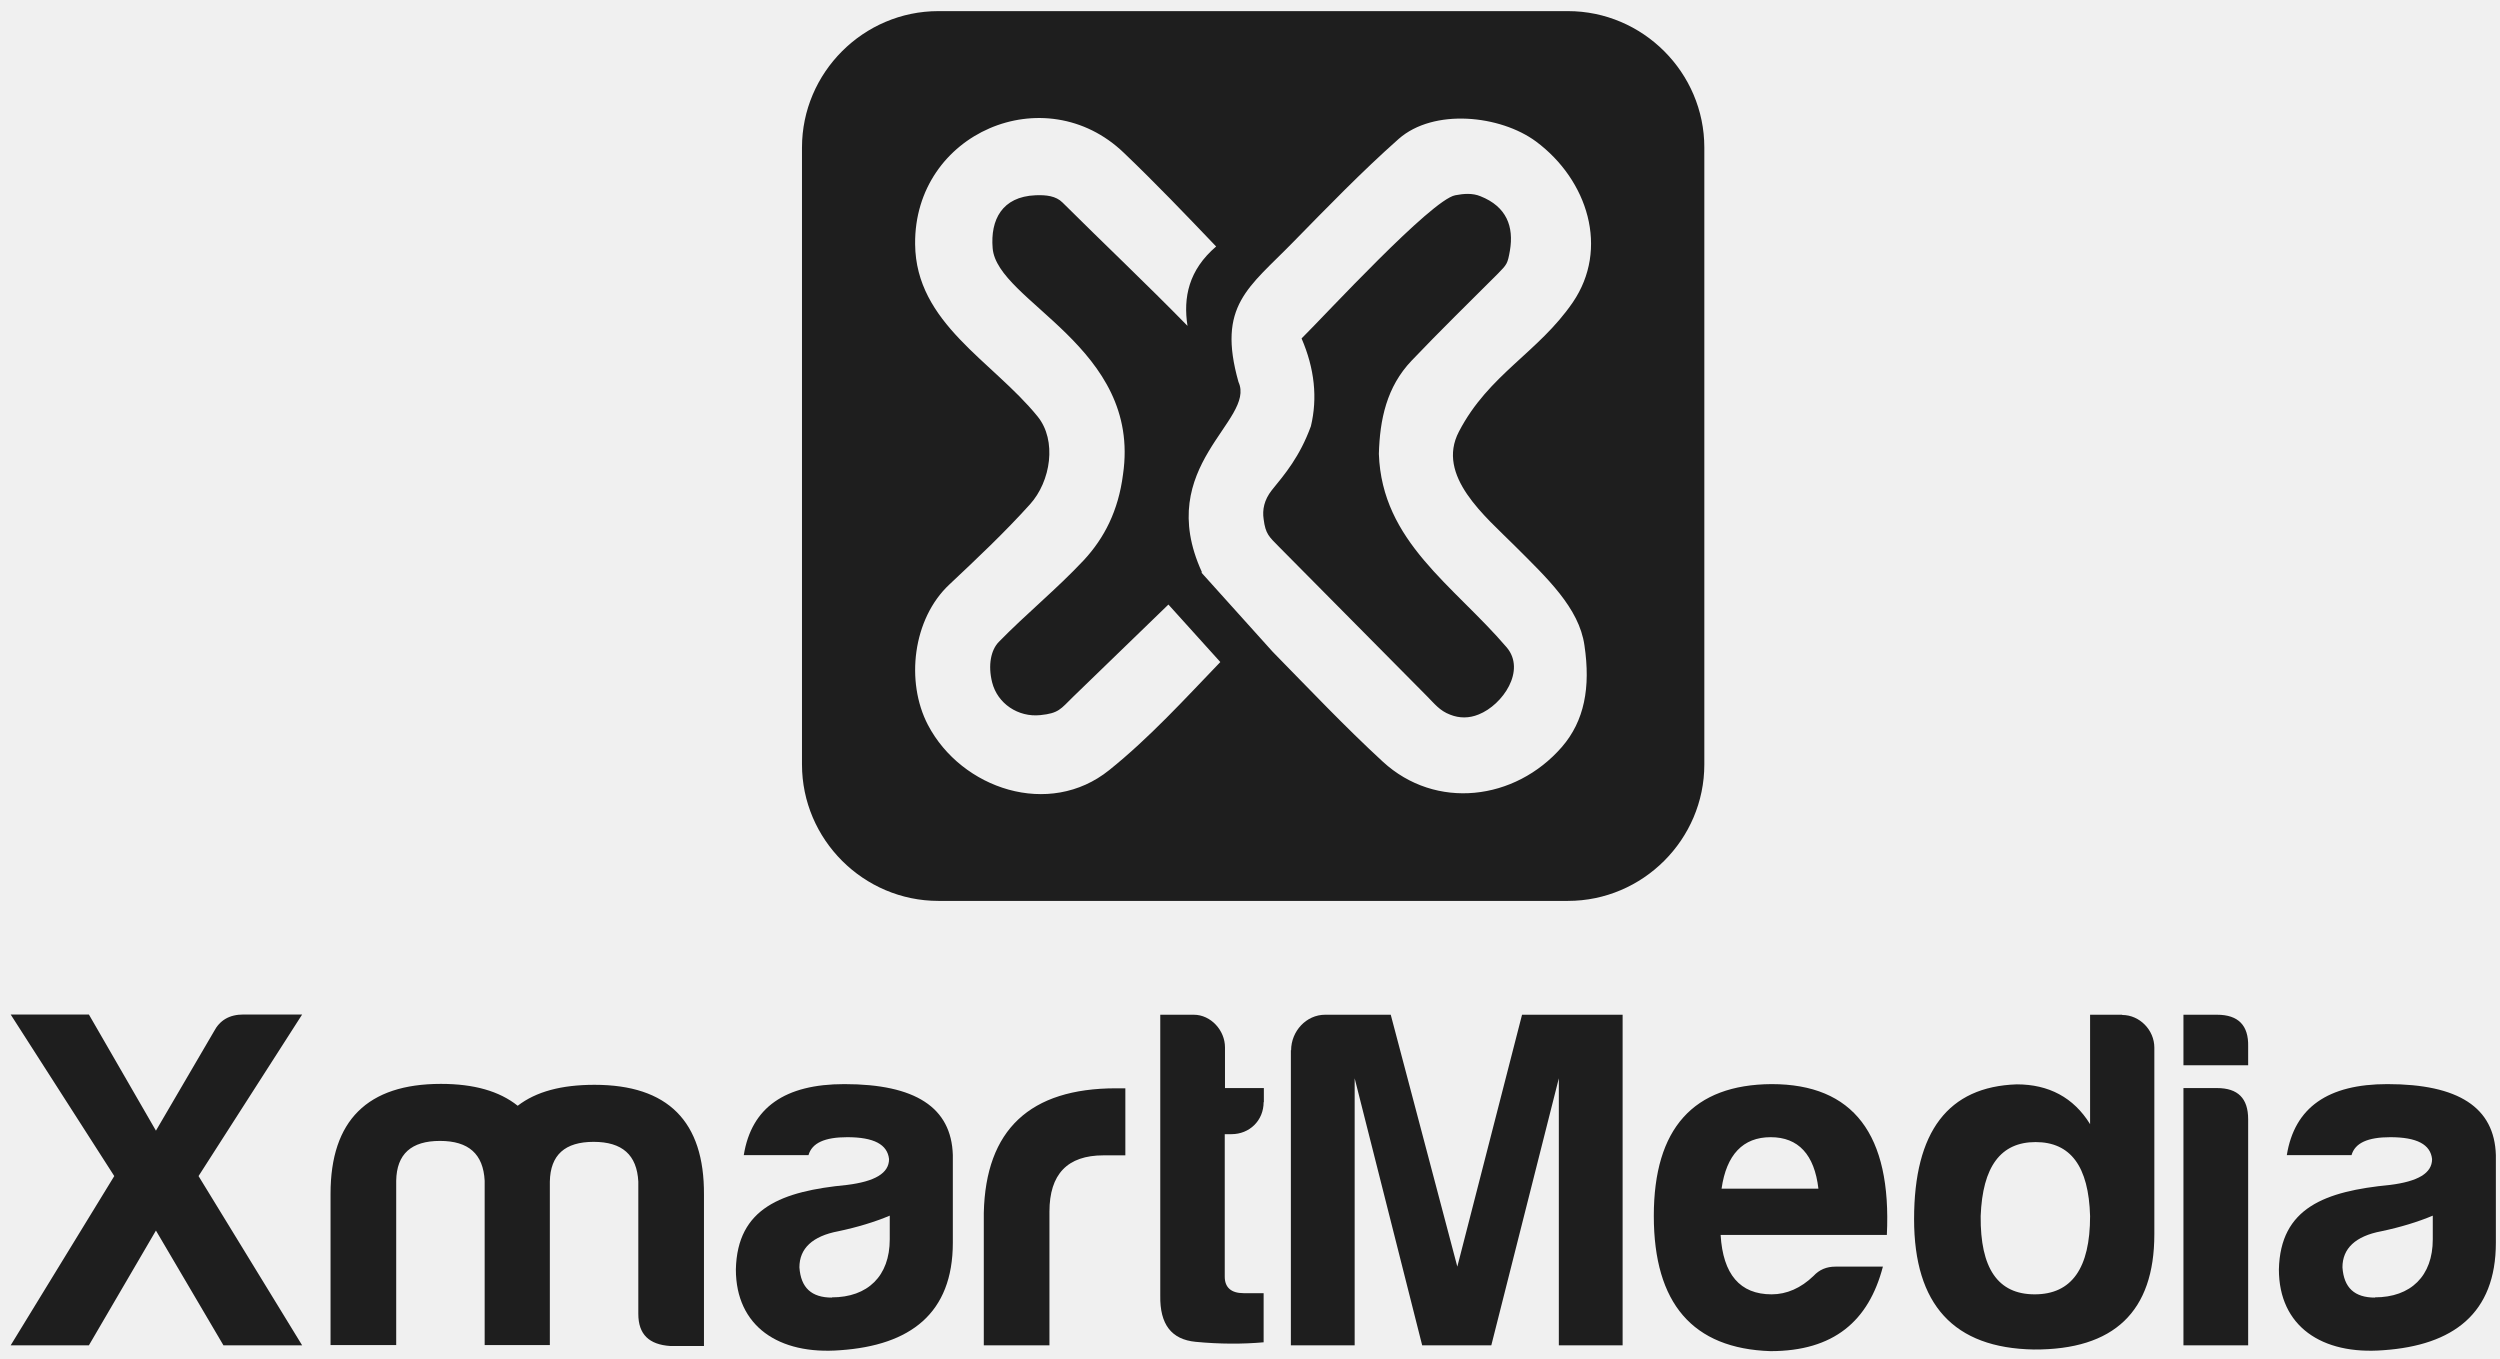
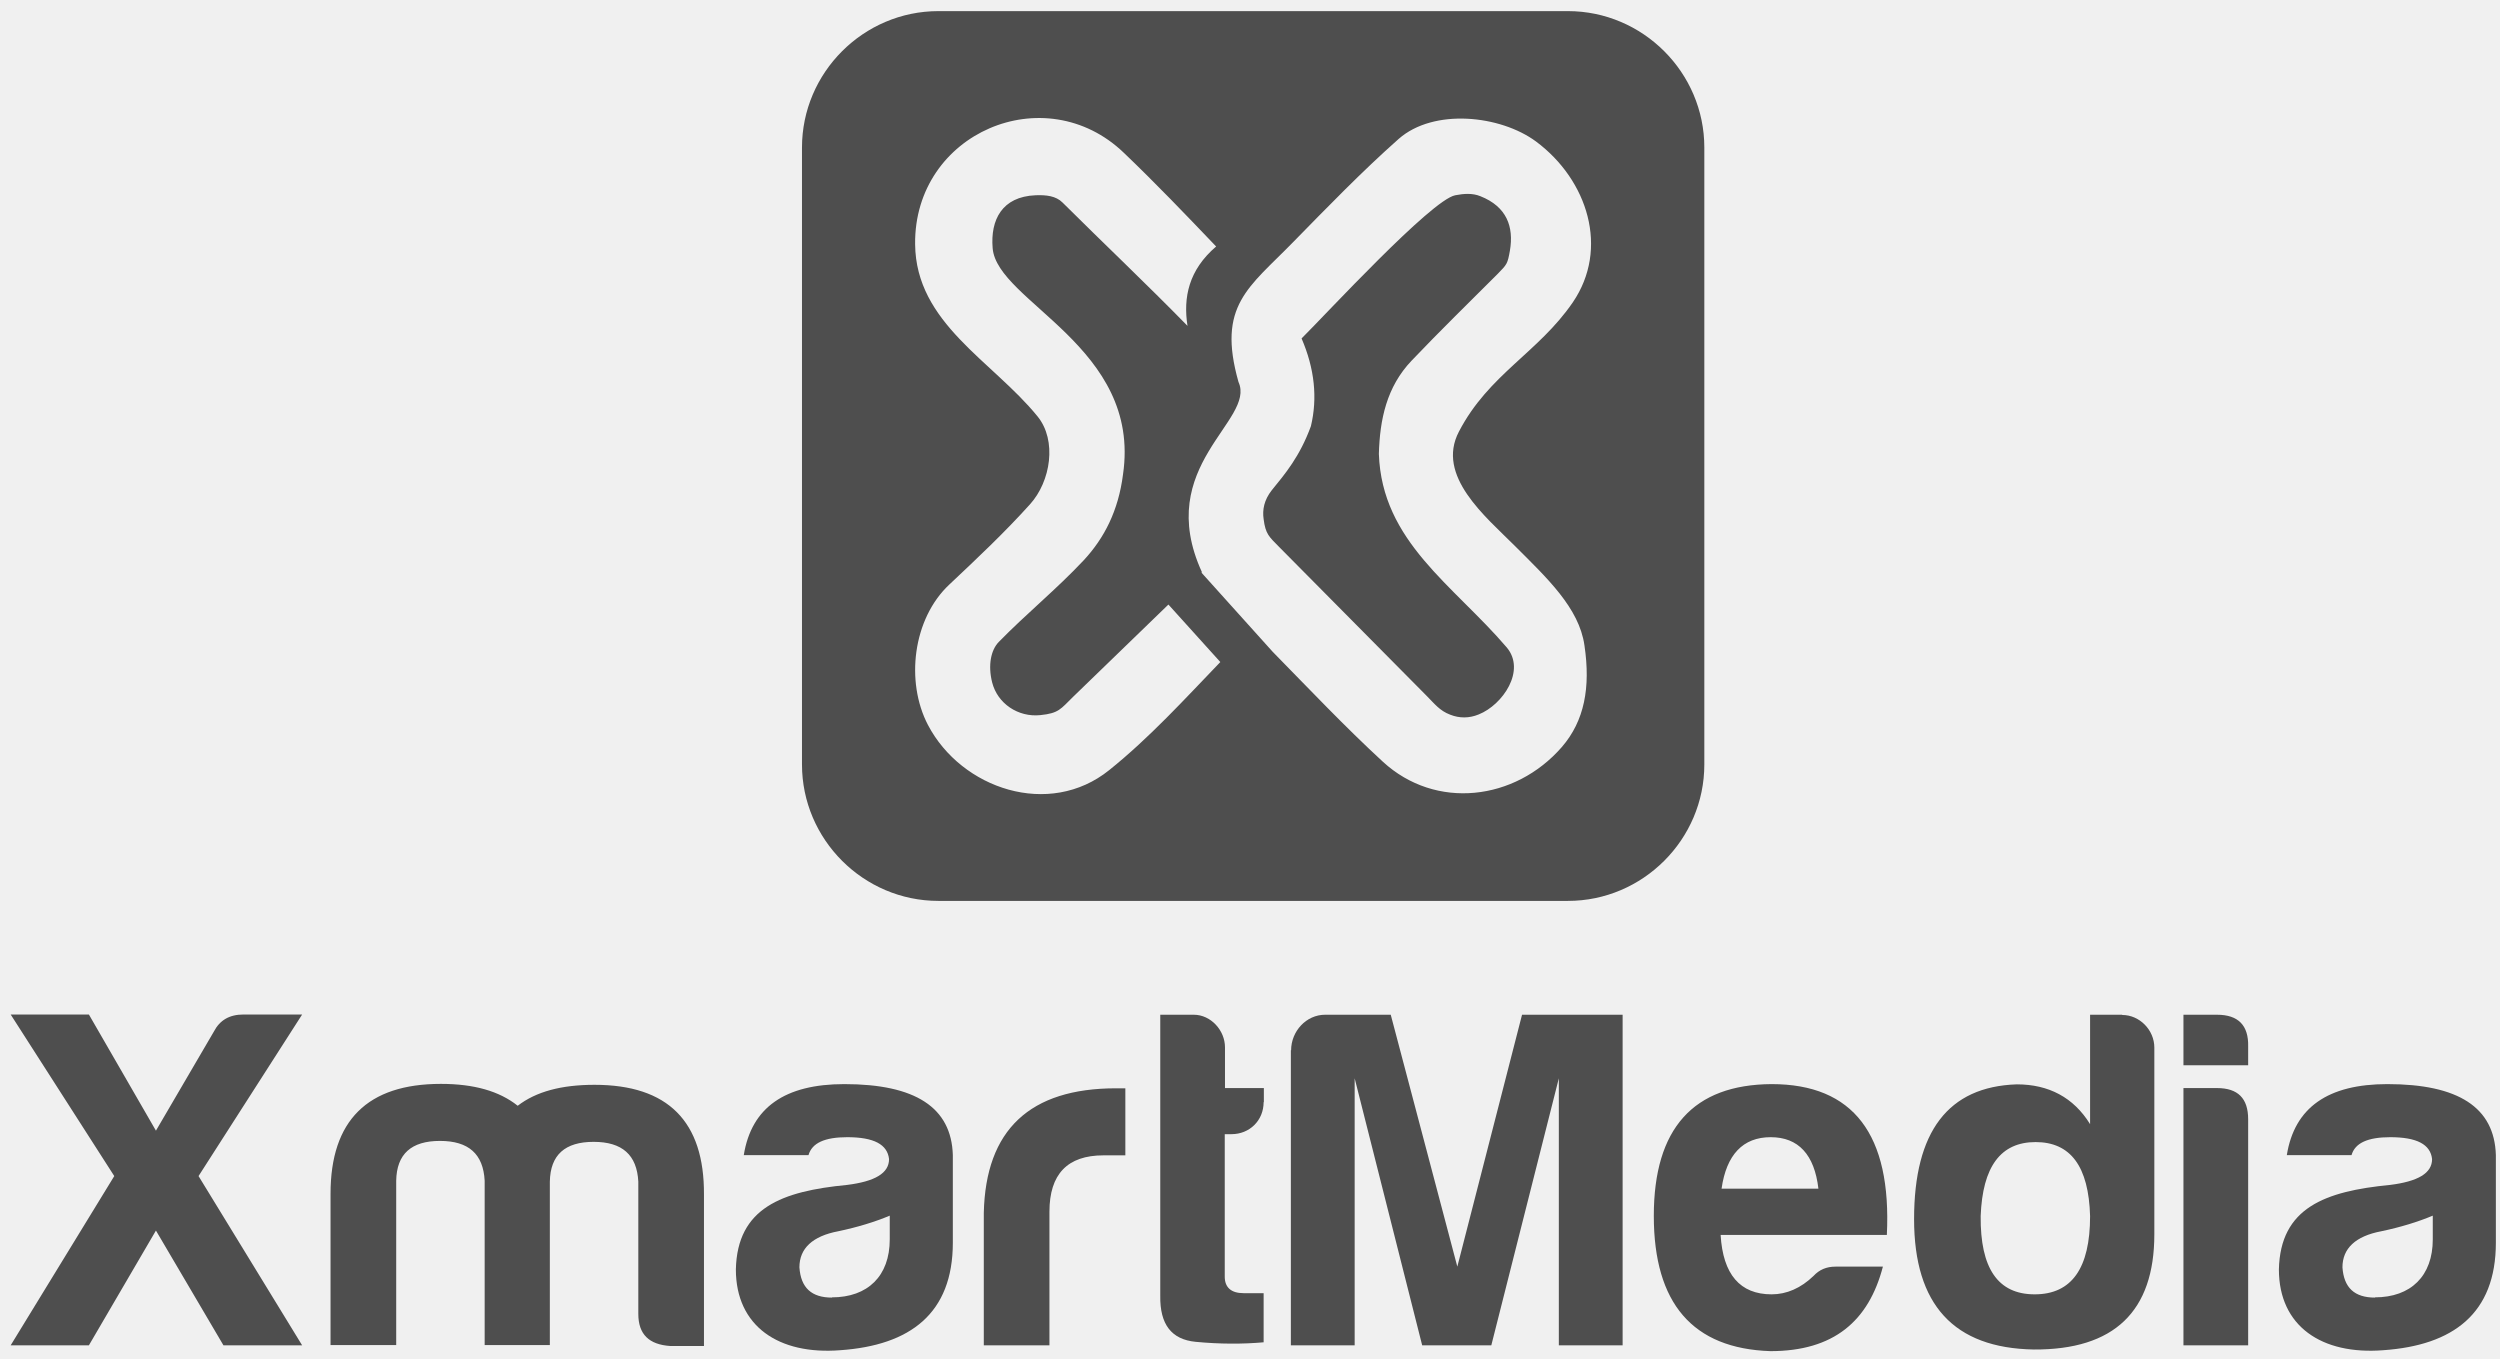
<svg xmlns="http://www.w3.org/2000/svg" width="208" height="113" viewBox="0 0 208 113" fill="none">
-   <g clip-path="url(#clip0_118_78)">
-     <path fill-rule="evenodd" clip-rule="evenodd" d="M78.075 0.925H130.45C136.687 0.925 141.8 6.039 141.8 12.275V63.604C141.8 69.841 136.687 74.955 130.45 74.955H78.075C71.838 74.955 66.725 69.841 66.725 63.604V12.275C66.725 6.039 71.838 0.925 78.075 0.925ZM108.291 28.158C109.376 30.676 109.628 33.117 109.066 35.461C108.136 37.998 106.916 39.431 105.812 40.787C105.173 41.601 105.018 42.414 105.134 43.189C105.289 44.448 105.599 44.661 106.412 45.494C110.519 49.639 114.606 53.765 118.712 57.91C119.351 58.549 119.777 59.13 120.649 59.459C121.424 59.769 122.237 59.769 123.031 59.44C125.026 58.646 126.983 55.779 125.356 53.861C120.92 48.67 114.974 45.068 114.722 37.766C114.799 34.918 115.361 32.187 117.453 29.998C119.797 27.539 122.218 25.175 124.62 22.774C125.375 21.999 125.433 21.96 125.627 20.837C125.956 18.88 125.375 17.195 123.167 16.324C122.508 16.052 121.772 16.111 121.075 16.246C119.08 16.634 110.286 26.183 108.291 28.158ZM98.8 27.112C95.391 23.626 91.847 20.275 88.399 16.847C87.857 16.304 87.043 16.207 86.152 16.246C83.363 16.362 82.394 18.299 82.588 20.643C82.937 25.117 94.984 28.856 93.435 39.47C93.048 42.511 91.866 44.777 90.181 46.598C87.934 49 85.377 51.072 83.092 53.416C82.453 54.075 82.181 55.334 82.549 56.786C82.995 58.529 84.699 59.692 86.559 59.498C88.089 59.343 88.244 58.994 89.27 57.987L97.212 50.298L101.531 55.082C98.549 58.181 95.643 61.377 92.292 64.069C87.295 68.098 79.993 65.638 77.203 60.312C75.325 56.709 75.944 51.479 78.985 48.632C81.271 46.482 83.576 44.312 85.687 41.969C87.43 40.051 87.953 36.642 86.326 34.647C82.569 30.018 76.196 26.899 76.138 20.314C76.041 11.055 86.946 6.407 93.512 12.721C96.147 15.239 98.665 17.873 101.183 20.508C98.897 22.464 98.432 24.749 98.8 27.112ZM107.594 20.14C110.461 17.215 113.308 14.271 116.368 11.559C119.293 8.983 124.833 9.583 127.796 11.772C132.116 14.987 133.898 20.701 130.857 25.156C127.99 29.34 123.864 31.141 121.385 35.906C119.448 39.586 123.593 42.976 126.014 45.397C128.707 48.09 131.38 50.569 131.825 53.687C132.348 57.193 131.825 59.982 129.946 62.152C126.053 66.626 119.448 67.42 115.051 63.372C111.875 60.447 108.911 57.309 105.889 54.23L99.962 47.644L100.001 47.605C95.934 38.734 104.514 34.996 103.042 31.78C101.241 25.408 103.894 23.936 107.594 20.14Z" fill="#1E1E1E" />
-     <path d="M20.257 84.407C19.076 84.407 18.282 84.891 17.797 85.821L12.974 94.072L7.396 84.407H0.888L9.507 97.849L0.888 111.931H7.396L12.974 102.382L18.591 111.931H25.138L16.519 97.849L25.138 84.407H20.238H20.257ZM36.605 94.924C38.987 94.924 40.208 96.009 40.324 98.237V111.911H45.747V98.314C45.786 96.087 47.006 95.002 49.389 95.002C51.771 95.002 52.992 96.087 53.108 98.314V109.316C53.108 111.02 53.999 111.873 55.781 111.989H58.57V99.399C58.609 93.297 55.568 90.256 49.466 90.256C46.716 90.256 44.605 90.818 43.074 91.999C41.544 90.779 39.433 90.179 36.682 90.179C30.581 90.179 27.501 93.22 27.501 99.321V111.911H32.964V98.237C33.002 96.009 34.223 94.924 36.605 94.924ZM69.223 107.96C67.519 107.96 66.628 107.146 66.511 105.442C66.511 103.873 67.596 102.846 69.746 102.44C71.315 102.11 72.787 101.665 74.027 101.142V103.118C74.027 106.159 72.206 107.941 69.204 107.941L69.223 107.96ZM70.482 94.614C72.71 94.614 73.833 95.215 73.969 96.435C73.969 97.617 72.787 98.295 70.482 98.585C65.059 99.108 61.34 100.483 61.224 105.616C61.224 110.342 64.787 112.744 69.92 112.337C75.712 111.931 79.276 109.296 79.276 103.389V96.106C79.159 92.135 76.157 90.198 70.25 90.198C65.311 90.198 62.521 92.135 61.882 96.106H67.267C67.557 95.099 68.603 94.614 70.501 94.614H70.482ZM81.852 111.931H87.314V100.813C87.314 97.694 88.805 96.125 91.808 96.125H93.629V90.547H92.854C85.687 90.547 82.007 93.995 81.852 100.909V111.95V111.931ZM105.153 91.709V90.528H101.919V87.138C101.919 85.724 100.737 84.426 99.323 84.426H96.534V107.805C96.495 110.187 97.464 111.446 99.478 111.64C101.492 111.834 103.41 111.834 105.134 111.679V107.592H103.468C102.422 107.592 101.899 107.108 101.899 106.217V94.363H102.461C103.952 94.363 105.134 93.239 105.134 91.69L105.153 91.709Z" fill="#1E1E1E" />
-     <path d="M107.4 87.37V111.931H112.708V89.714L118.325 111.931H124.077L129.695 89.714V111.931H135.002V84.426H126.634L121.249 105.384L115.71 84.426H110.248C108.679 84.426 107.42 85.801 107.42 87.389L107.4 87.37ZM156.676 105.384H152.705C151.969 105.384 151.369 105.635 150.885 106.158C149.839 107.166 148.657 107.689 147.398 107.689C144.764 107.689 143.35 106.023 143.156 102.749H156.986C157.393 94.382 154.197 90.198 147.398 90.198C140.89 90.237 137.597 93.878 137.597 101.161C137.597 108.444 140.832 112.202 147.301 112.415C152.57 112.415 155.475 109.916 156.657 105.384H156.676ZM147.321 94.614C149.626 94.614 150.962 96.067 151.291 98.895H143.234C143.64 96.067 145.016 94.614 147.321 94.614ZM169.363 95.021C172.268 95.021 173.779 97.035 173.895 101.181C173.895 105.519 172.365 107.689 169.286 107.689C166.206 107.689 164.753 105.5 164.792 101.181C164.947 97.055 166.458 95.021 169.363 95.021ZM176.568 84.426H173.895V93.53C172.52 91.302 170.448 90.218 167.794 90.218C162.08 90.411 159.252 94.149 159.252 101.432C159.252 108.56 162.564 112.163 169.208 112.279C175.89 112.318 179.241 109.122 179.241 102.691V87.157C179.241 85.704 178.021 84.445 176.568 84.445V84.426ZM181.663 84.426V88.629H187.047V87.06C187.086 85.317 186.234 84.426 184.452 84.426H181.663ZM181.663 90.527V111.931H187.047V93.123C187.047 91.38 186.195 90.527 184.452 90.527H181.663ZM197.604 107.96C195.899 107.96 195.008 107.146 194.892 105.442C194.892 103.873 195.976 102.846 198.126 102.44C199.695 102.11 201.167 101.665 202.407 101.142V103.117C202.407 106.158 200.586 107.94 197.584 107.94L197.604 107.96ZM198.863 94.614C201.09 94.614 202.213 95.215 202.349 96.435C202.349 97.617 201.167 98.294 198.863 98.585C193.439 99.108 189.72 100.483 189.604 105.616C189.604 110.342 193.168 112.744 198.301 112.337C204.092 111.931 207.656 109.296 207.656 103.389V96.106C207.54 92.135 204.538 90.198 198.63 90.198C193.691 90.198 190.902 92.135 190.263 96.106H195.647C195.938 95.099 196.984 94.614 198.882 94.614H198.863Z" fill="#1E1E1E" />
+   <g clip-path="url(#clip0_145_115)">
+     <path fill-rule="evenodd" clip-rule="evenodd" d="M78.075 0.925H130.45C136.687 0.925 141.8 6.039 141.8 12.275V63.604C141.8 69.841 136.687 74.955 130.45 74.955H78.075C71.838 74.955 66.725 69.841 66.725 63.604V12.275C66.725 6.039 71.838 0.925 78.075 0.925ZM108.291 28.158C109.376 30.676 109.628 33.117 109.066 35.461C108.136 37.998 106.916 39.431 105.812 40.787C105.173 41.601 105.018 42.414 105.134 43.189C105.289 44.448 105.599 44.661 106.412 45.494C110.519 49.639 114.606 53.765 118.712 57.91C119.351 58.549 119.777 59.13 120.649 59.459C121.424 59.769 122.237 59.769 123.031 59.44C125.026 58.646 126.983 55.779 125.356 53.861C120.92 48.67 114.974 45.068 114.722 37.766C114.799 34.918 115.361 32.187 117.453 29.998C119.797 27.539 122.218 25.175 124.62 22.774C125.375 21.999 125.433 21.96 125.627 20.837C125.956 18.88 125.375 17.195 123.167 16.324C122.508 16.052 121.772 16.111 121.075 16.246C119.08 16.634 110.286 26.183 108.291 28.158ZM98.8 27.112C95.391 23.626 91.847 20.275 88.399 16.847C87.857 16.304 87.043 16.207 86.152 16.246C83.363 16.362 82.394 18.299 82.588 20.643C82.937 25.117 94.984 28.856 93.435 39.47C93.048 42.511 91.866 44.777 90.181 46.598C87.934 49 85.377 51.072 83.092 53.416C82.453 54.075 82.181 55.334 82.549 56.786C82.995 58.529 84.699 59.692 86.559 59.498C88.089 59.343 88.244 58.994 89.27 57.987L97.212 50.298L101.531 55.082C98.549 58.181 95.643 61.377 92.292 64.069C87.295 68.098 79.993 65.638 77.203 60.312C75.325 56.709 75.944 51.479 78.985 48.632C81.271 46.482 83.576 44.312 85.687 41.969C87.43 40.051 87.953 36.642 86.326 34.647C82.569 30.018 76.196 26.899 76.138 20.314C76.041 11.055 86.946 6.407 93.512 12.721C96.147 15.239 98.665 17.873 101.183 20.508C98.897 22.464 98.432 24.749 98.8 27.112ZM107.594 20.14C110.461 17.215 113.308 14.271 116.368 11.559C119.293 8.983 124.833 9.583 127.796 11.772C132.116 14.987 133.898 20.701 130.857 25.156C127.99 29.34 123.864 31.141 121.385 35.906C119.448 39.586 123.593 42.976 126.014 45.397C128.707 48.09 131.38 50.569 131.825 53.687C132.348 57.193 131.825 59.982 129.946 62.152C126.053 66.626 119.448 67.42 115.051 63.372C111.875 60.447 108.911 57.309 105.889 54.23L99.962 47.644L100.001 47.605C95.934 38.734 104.514 34.996 103.042 31.78C101.241 25.408 103.894 23.936 107.594 20.14Z" fill="#4E4E4E" />
+     <path d="M20.257 84.407C19.076 84.407 18.282 84.891 17.797 85.821L12.974 94.072L7.396 84.407H0.888L9.507 97.849L0.888 111.931H7.396L12.974 102.382L18.591 111.931H25.138L16.519 97.849L25.138 84.407H20.238H20.257ZM36.605 94.924C38.987 94.924 40.208 96.009 40.324 98.237V111.911H45.747V98.314C45.786 96.087 47.006 95.002 49.389 95.002C51.771 95.002 52.992 96.087 53.108 98.314V109.316C53.108 111.02 53.999 111.873 55.781 111.989H58.57V99.399C58.609 93.297 55.568 90.256 49.466 90.256C46.716 90.256 44.605 90.818 43.074 91.999C41.544 90.779 39.433 90.179 36.682 90.179C30.581 90.179 27.501 93.22 27.501 99.321V111.911H32.964V98.237C33.002 96.009 34.223 94.924 36.605 94.924ZM69.223 107.96C67.519 107.96 66.628 107.146 66.511 105.442C66.511 103.873 67.596 102.846 69.746 102.44C71.315 102.11 72.787 101.665 74.027 101.142V103.118C74.027 106.159 72.206 107.941 69.204 107.941L69.223 107.96ZM70.482 94.614C72.71 94.614 73.833 95.215 73.969 96.435C73.969 97.617 72.787 98.295 70.482 98.585C65.059 99.108 61.34 100.483 61.224 105.616C61.224 110.342 64.787 112.744 69.92 112.337C75.712 111.931 79.276 109.296 79.276 103.389V96.106C79.159 92.135 76.157 90.198 70.25 90.198C65.311 90.198 62.521 92.135 61.882 96.106H67.267C67.557 95.099 68.603 94.614 70.501 94.614H70.482ZM81.852 111.931H87.314V100.813C87.314 97.694 88.805 96.125 91.808 96.125H93.629V90.547H92.854C85.687 90.547 82.007 93.995 81.852 100.909V111.95V111.931ZM105.153 91.709V90.528H101.919V87.138C101.919 85.724 100.737 84.426 99.323 84.426H96.534V107.805C96.495 110.187 97.464 111.446 99.478 111.64C101.492 111.834 103.41 111.834 105.134 111.679V107.592H103.468C102.422 107.592 101.899 107.108 101.899 106.217V94.363H102.461C103.952 94.363 105.134 93.239 105.134 91.69L105.153 91.709Z" fill="#4E4E4E" />
+     <path d="M107.4 87.37V111.931H112.708V89.714L118.325 111.931H124.077L129.695 89.714V111.931H135.002V84.426H126.634L121.249 105.384L115.71 84.426H110.248C108.679 84.426 107.42 85.801 107.42 87.389L107.4 87.37ZM156.676 105.384H152.705C151.969 105.384 151.369 105.635 150.885 106.158C149.839 107.166 148.657 107.689 147.398 107.689C144.764 107.689 143.35 106.023 143.156 102.749H156.986C157.393 94.382 154.197 90.198 147.398 90.198C140.89 90.237 137.597 93.878 137.597 101.161C137.597 108.444 140.832 112.202 147.301 112.415C152.57 112.415 155.475 109.916 156.657 105.384H156.676ZM147.321 94.614C149.626 94.614 150.962 96.067 151.291 98.895H143.234C143.64 96.067 145.016 94.614 147.321 94.614ZM169.363 95.021C172.268 95.021 173.779 97.035 173.895 101.181C173.895 105.519 172.365 107.689 169.286 107.689C166.206 107.689 164.753 105.5 164.792 101.181C164.947 97.055 166.458 95.021 169.363 95.021ZM176.568 84.426H173.895V93.53C172.52 91.302 170.448 90.218 167.794 90.218C162.08 90.411 159.252 94.149 159.252 101.432C159.252 108.56 162.564 112.163 169.208 112.279C175.89 112.318 179.241 109.122 179.241 102.691V87.157C179.241 85.704 178.021 84.445 176.568 84.445V84.426ZM181.663 84.426V88.629H187.047V87.06C187.086 85.317 186.234 84.426 184.452 84.426H181.663ZM181.663 90.527V111.931H187.047V93.123C187.047 91.38 186.195 90.527 184.452 90.527H181.663ZM197.604 107.96C195.899 107.96 195.008 107.146 194.892 105.442C194.892 103.873 195.976 102.846 198.126 102.44C199.695 102.11 201.167 101.665 202.407 101.142V103.117C202.407 106.158 200.586 107.94 197.584 107.94L197.604 107.96ZM198.863 94.614C201.09 94.614 202.213 95.215 202.349 96.435C202.349 97.617 201.167 98.294 198.863 98.585C193.439 99.108 189.72 100.483 189.604 105.616C189.604 110.342 193.168 112.744 198.301 112.337C204.092 111.931 207.656 109.296 207.656 103.389V96.106C207.54 92.135 204.538 90.198 198.63 90.198C193.691 90.198 190.902 92.135 190.263 96.106H195.647C195.938 95.099 196.984 94.614 198.882 94.614H198.863Z" fill="#4E4E4E" />
  </g>
  <defs>
-     <clipPath id="clip0_118_78">
+     <clipPath id="clip0_145_115">
      <rect width="206.807" height="111.493" fill="white" transform="translate(0.868896 0.923096)" />
    </clipPath>
  </defs>
</svg>
